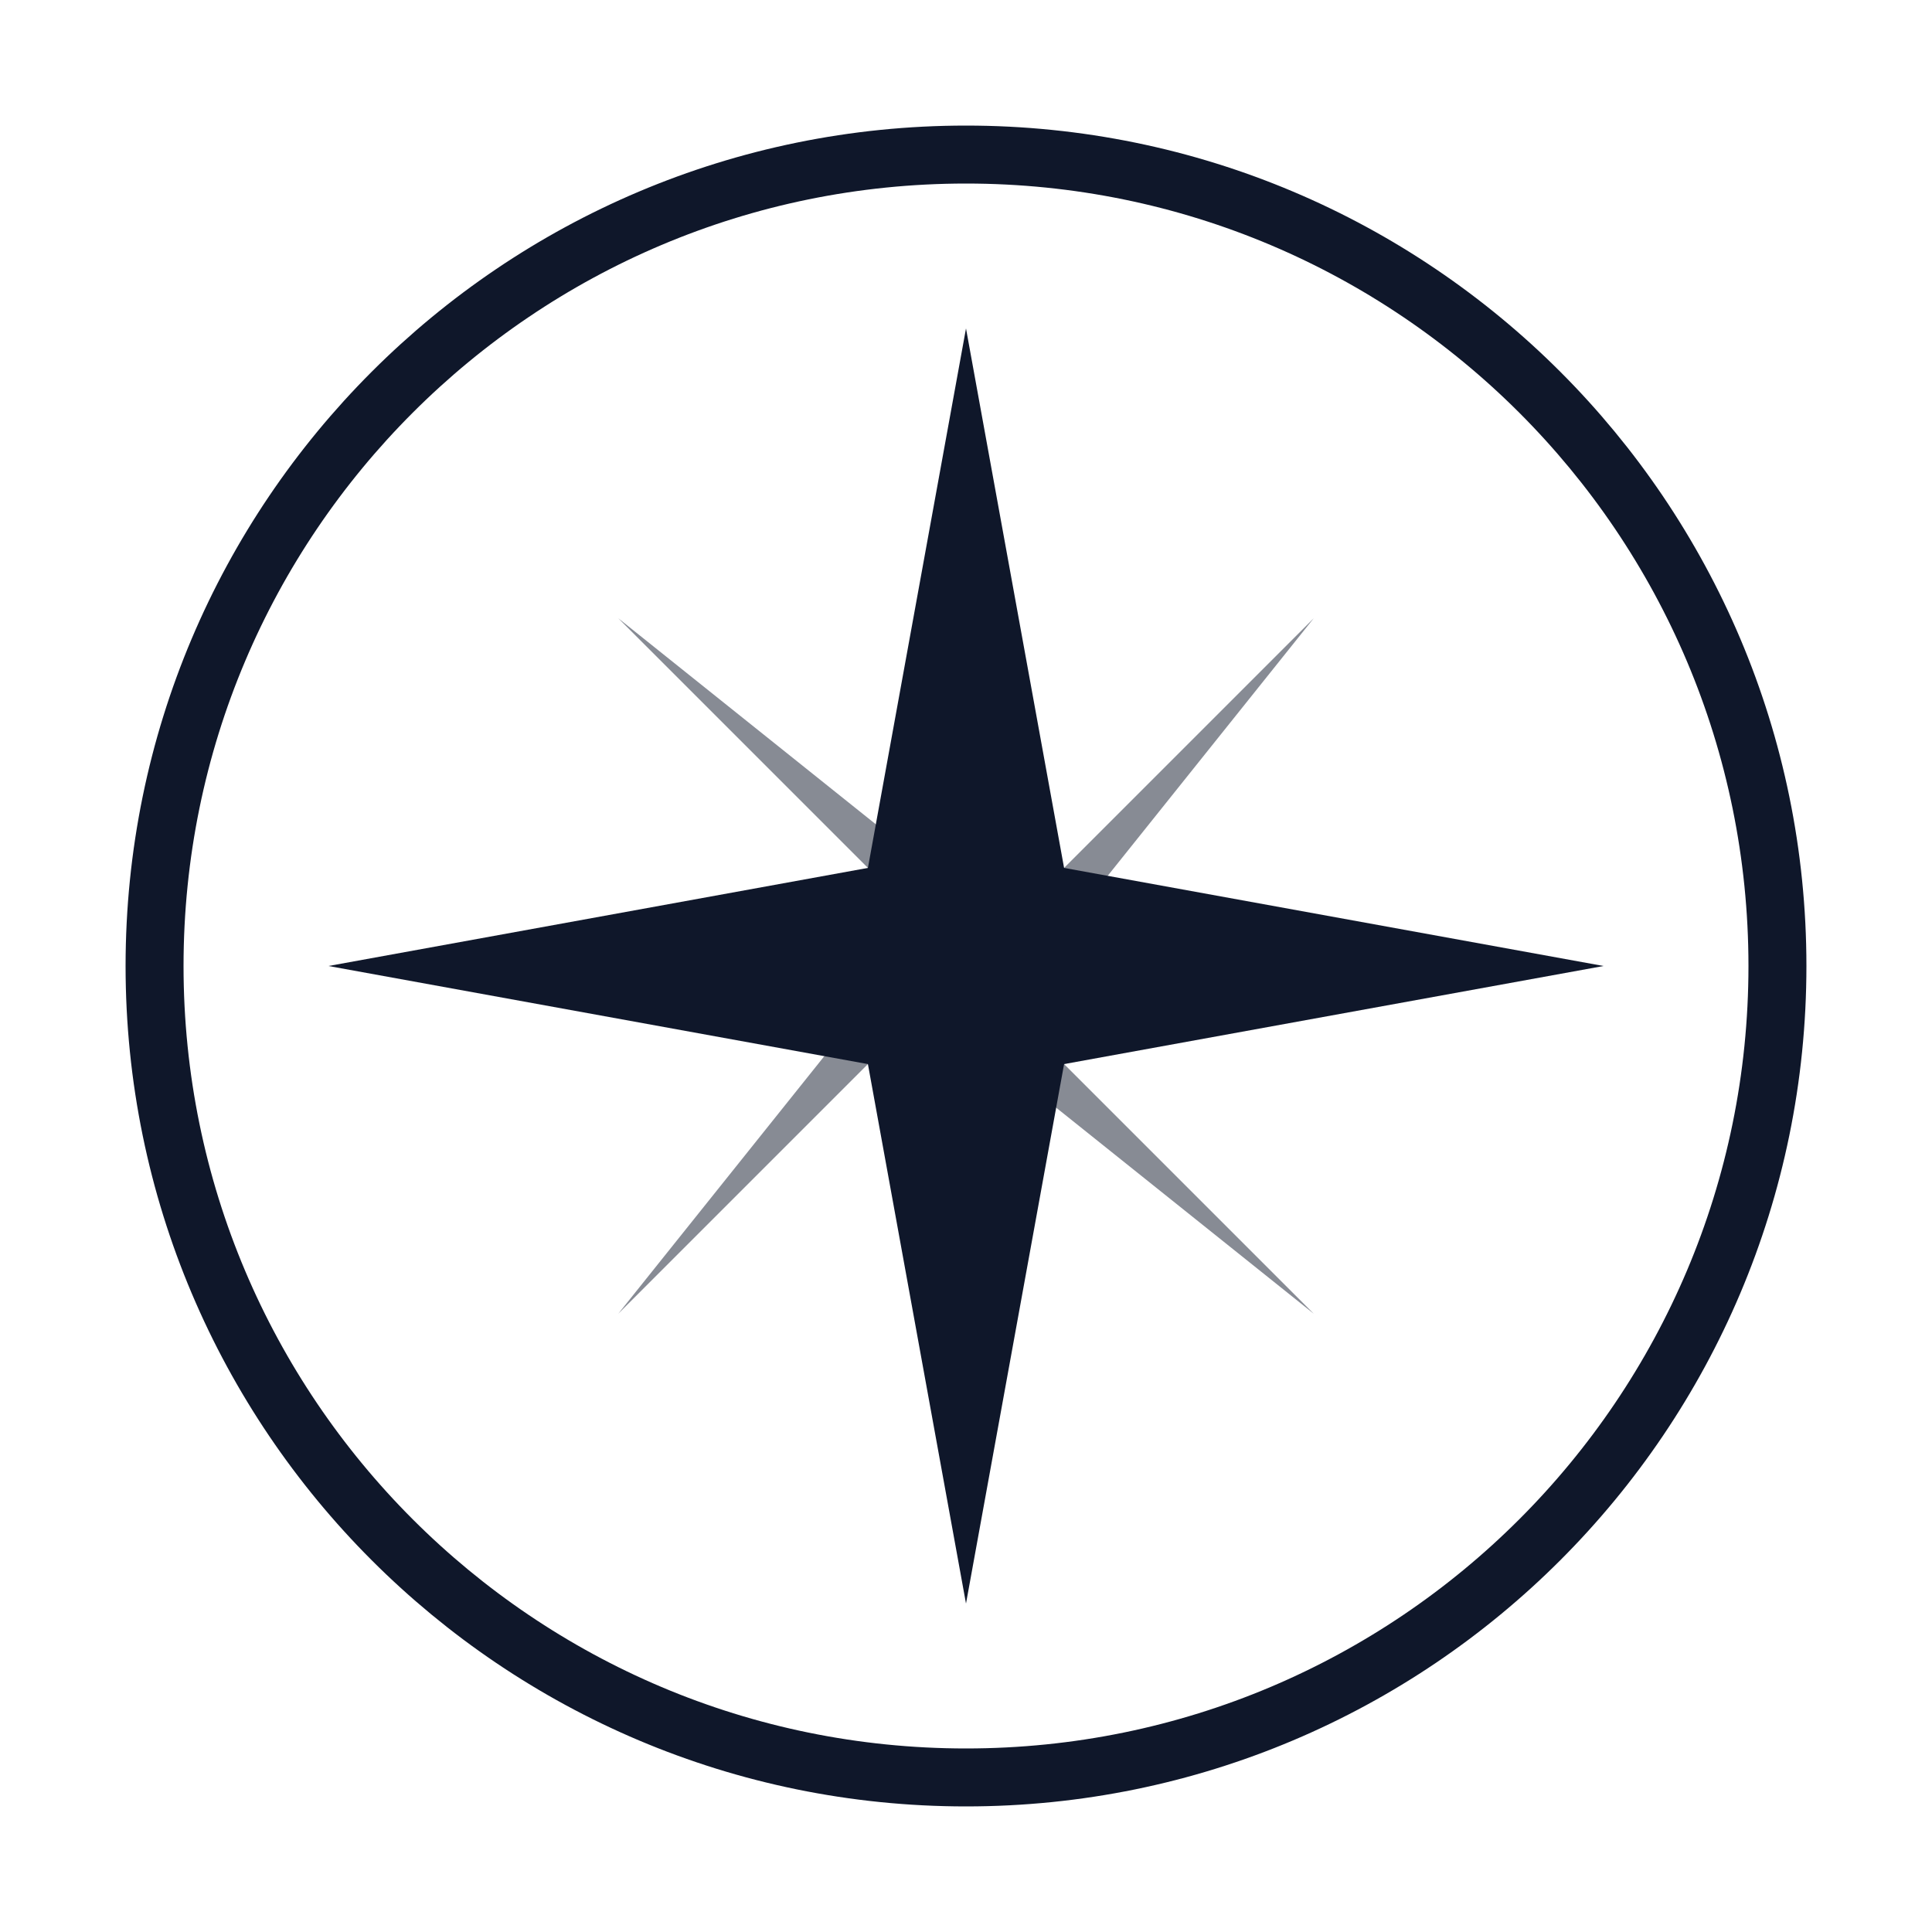
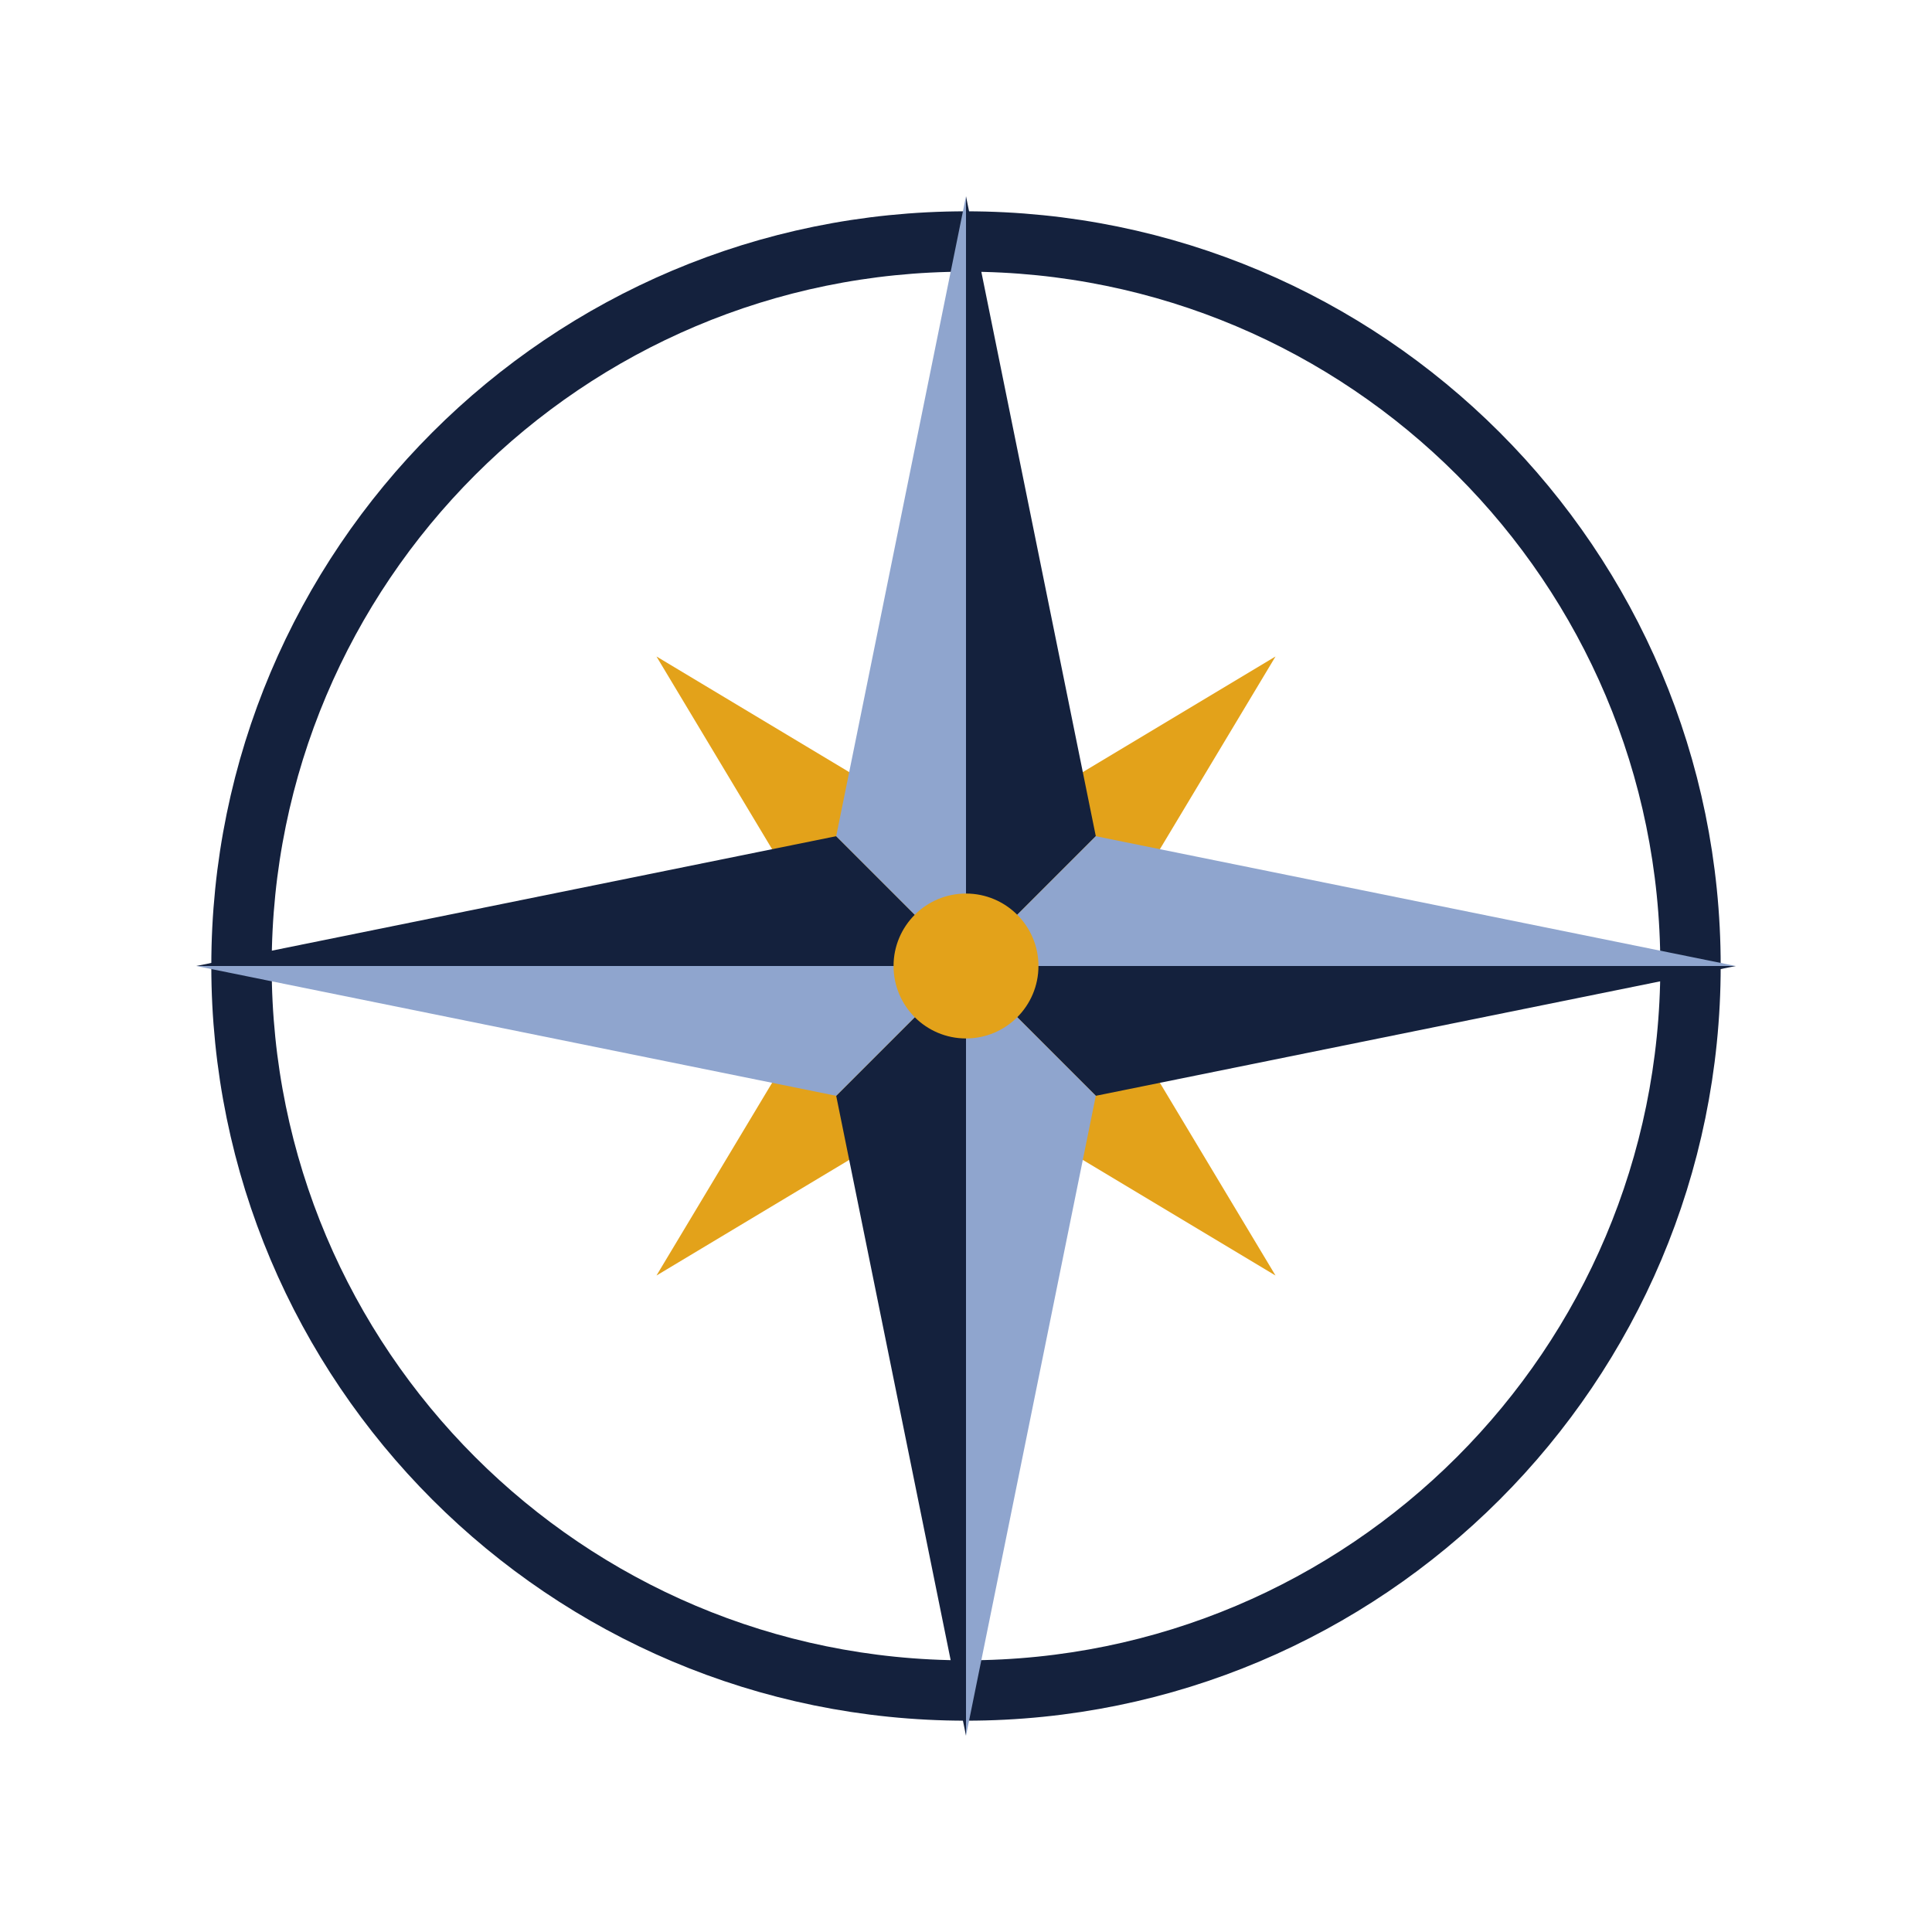
- <svg xmlns="http://www.w3.org/2000/svg" viewBox="0 0 100 100" width="100" height="100">
-   <g transform="translate(50,50)">
-     <circle cx="0" cy="0" r="42" fill="none" stroke="#0F172A" stroke-width="3" />
-     <g opacity="0.5">
-       <path d="M 0 0 L 18 -18 L 6 -3 Z" fill="#0F172A" />
-       <path d="M 0 0 L -18 -18 L -3 -6 Z" fill="#0F172A" />
-       <path d="M 0 0 L 18 18 L 3 6 Z" fill="#0F172A" />
-       <path d="M 0 0 L -18 18 L -6 3 Z" fill="#0F172A" />
-     </g>
-     <path d="M 0 -33 L -6 0 L 0 -4 L 6 0 Z" fill="#0F172A" />
-     <path d="M 0 33 L -6 0 L 0 4 L 6 0 Z" fill="#0F172A" />
-     <path d="M 33 0 L 0 -6 L -4 0 L 0 6 Z" fill="#0F172A" />
-     <path d="M -33 0 L 0 -6 L 4 0 L 0 6 Z" fill="#0F172A" />
-     <circle cx="0" cy="0" r="3" fill="#0F172A" />
+ <svg xmlns="http://www.w3.org/2000/svg" viewBox="0 0 64 64" width="64" height="64">
+   <circle cx="32" cy="32" r="24" fill="none" stroke="#14213D" stroke-width="2" />
+   <g transform="rotate(45 32 32)">
+     <path d="M32 17.5 L34.9 29.1 L46.5 32 L34.9 34.9 L32 46.5 L29.1 34.9 L17.5 32 L29.1 29.1 Z" fill="#E3A21A" />
  </g>
+   <path d="M32 6.5 L36.3 27.7 L32 32 Z M57.5 32 L36.3 36.3 L32 32 Z M32 57.5 L27.7 36.3 L32 32 Z M6.5 32 L27.7 27.7 L32 32 Z" fill="#14213D" />
+   <path d="M32 6.5 L27.7 27.7 L32 32 Z M57.5 32 L36.3 27.7 L32 32 Z M32 57.5 L36.3 36.3 L32 32 Z M6.5 32 L27.7 36.3 L32 32 Z" fill="#8FA5CE" />
+   <circle cx="32" cy="32" r="2.4" fill="#E3A21A" />
</svg>
